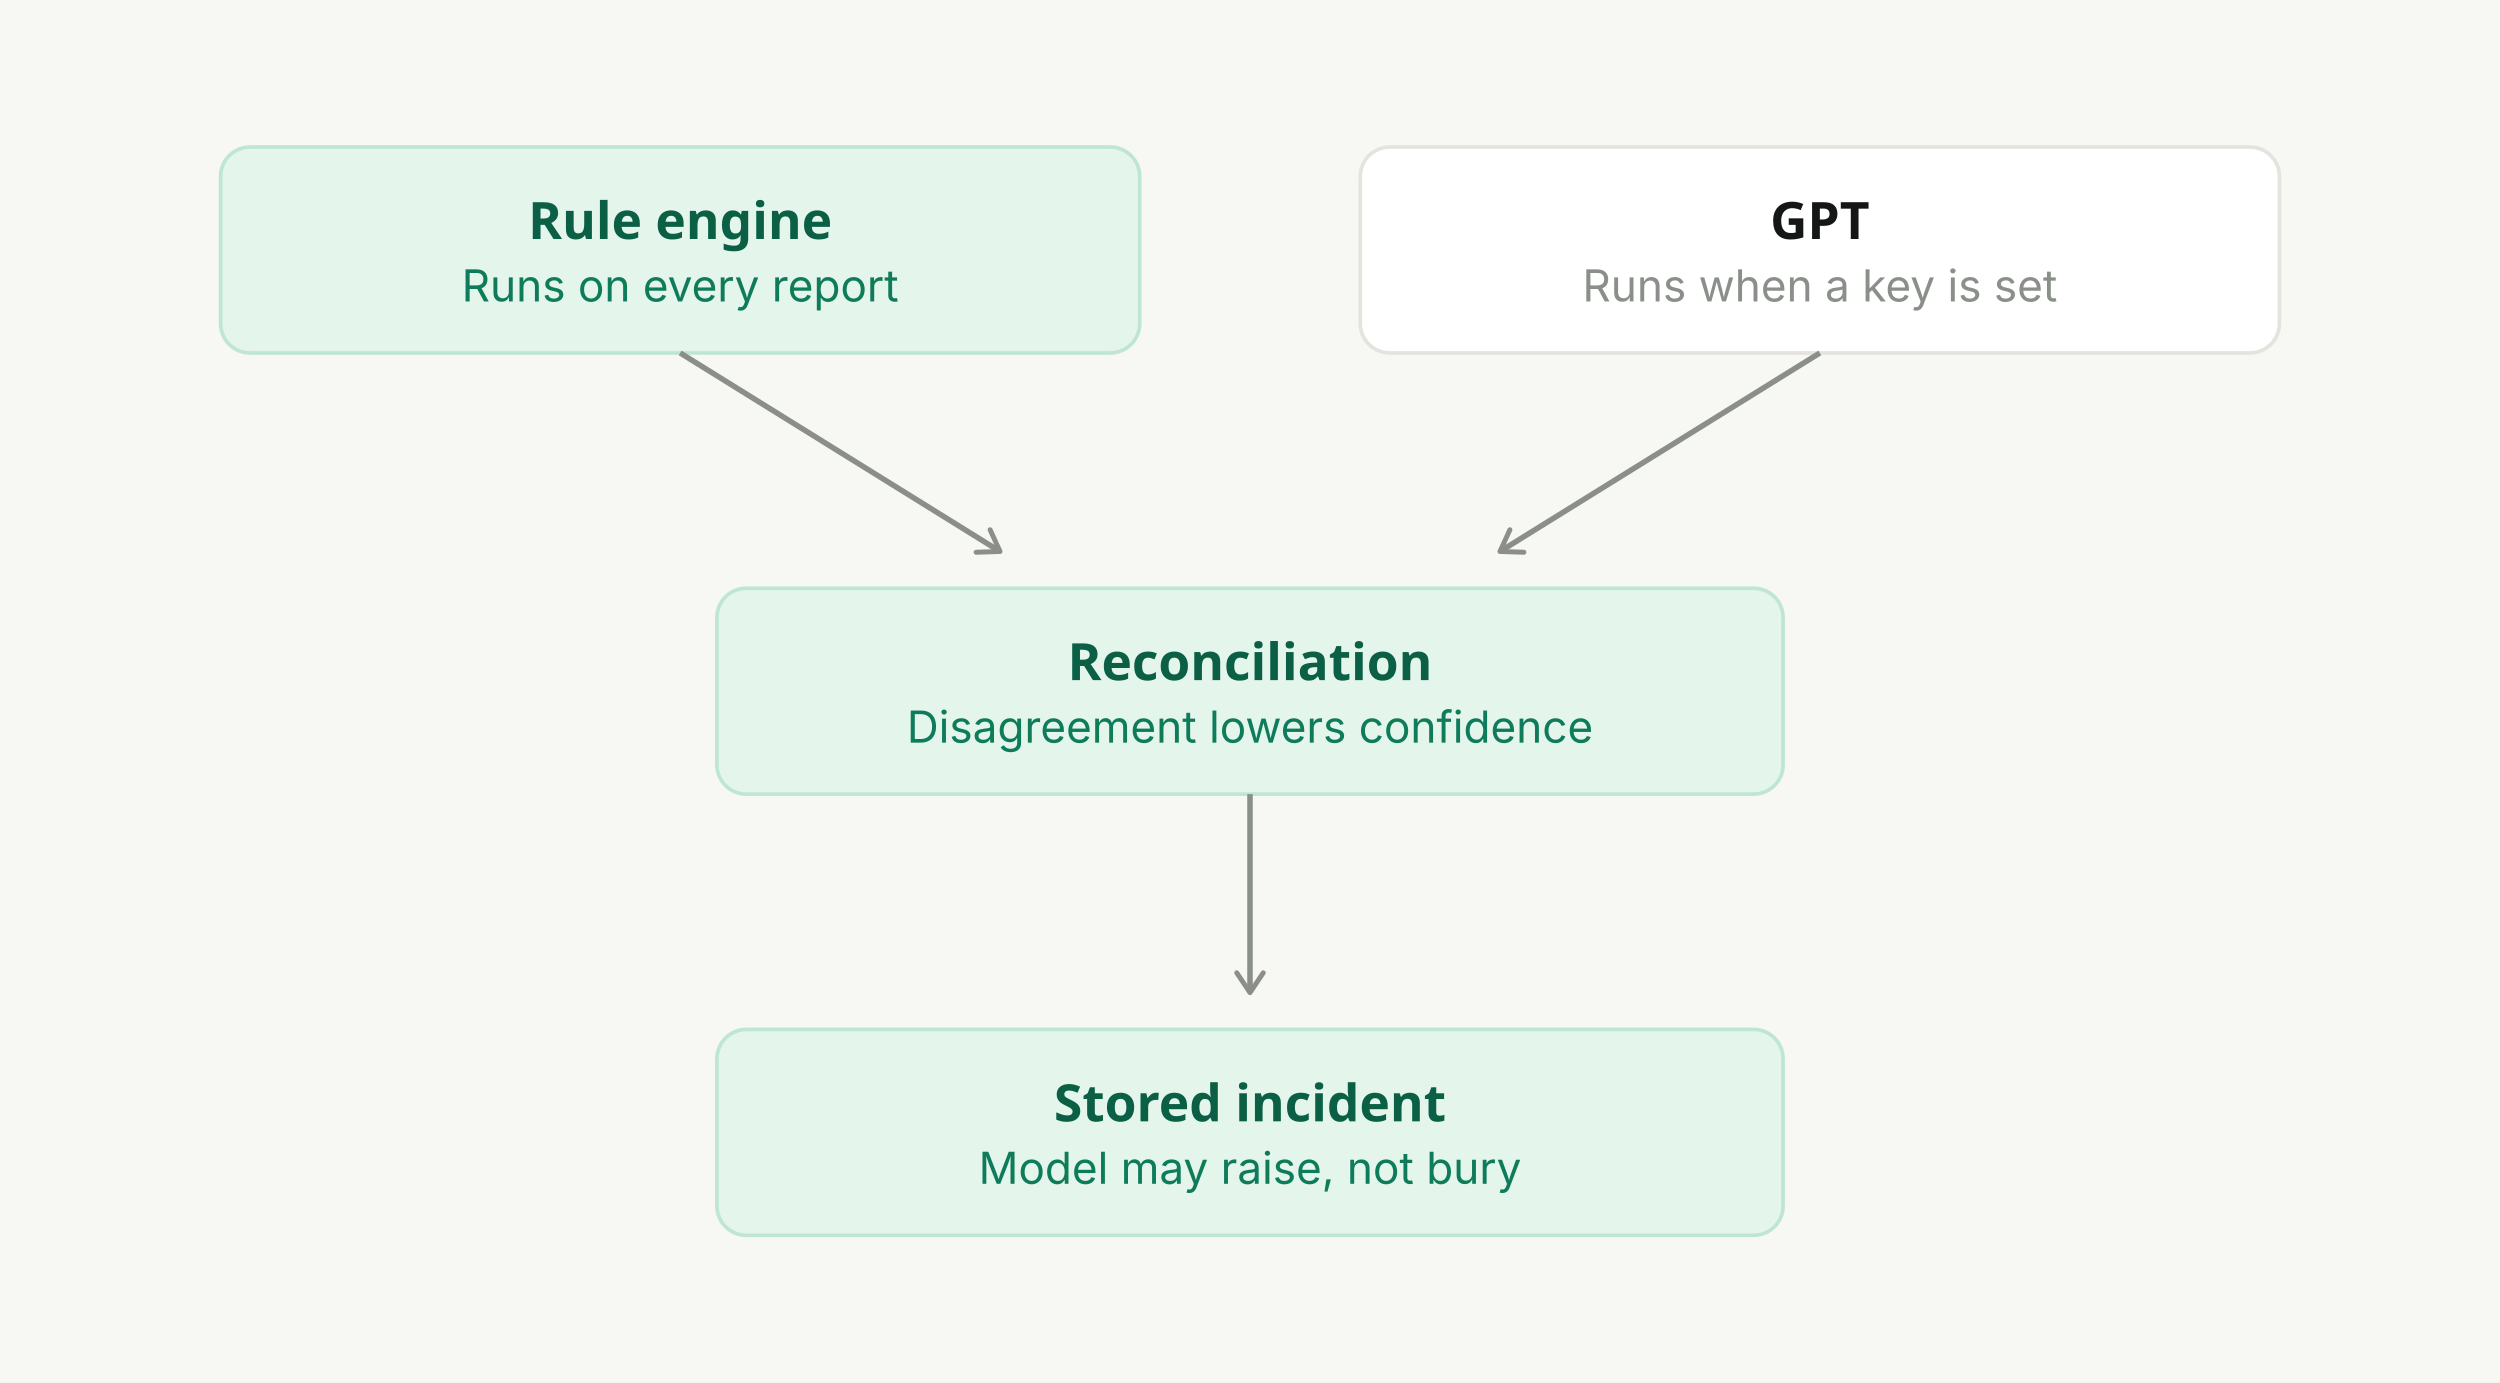
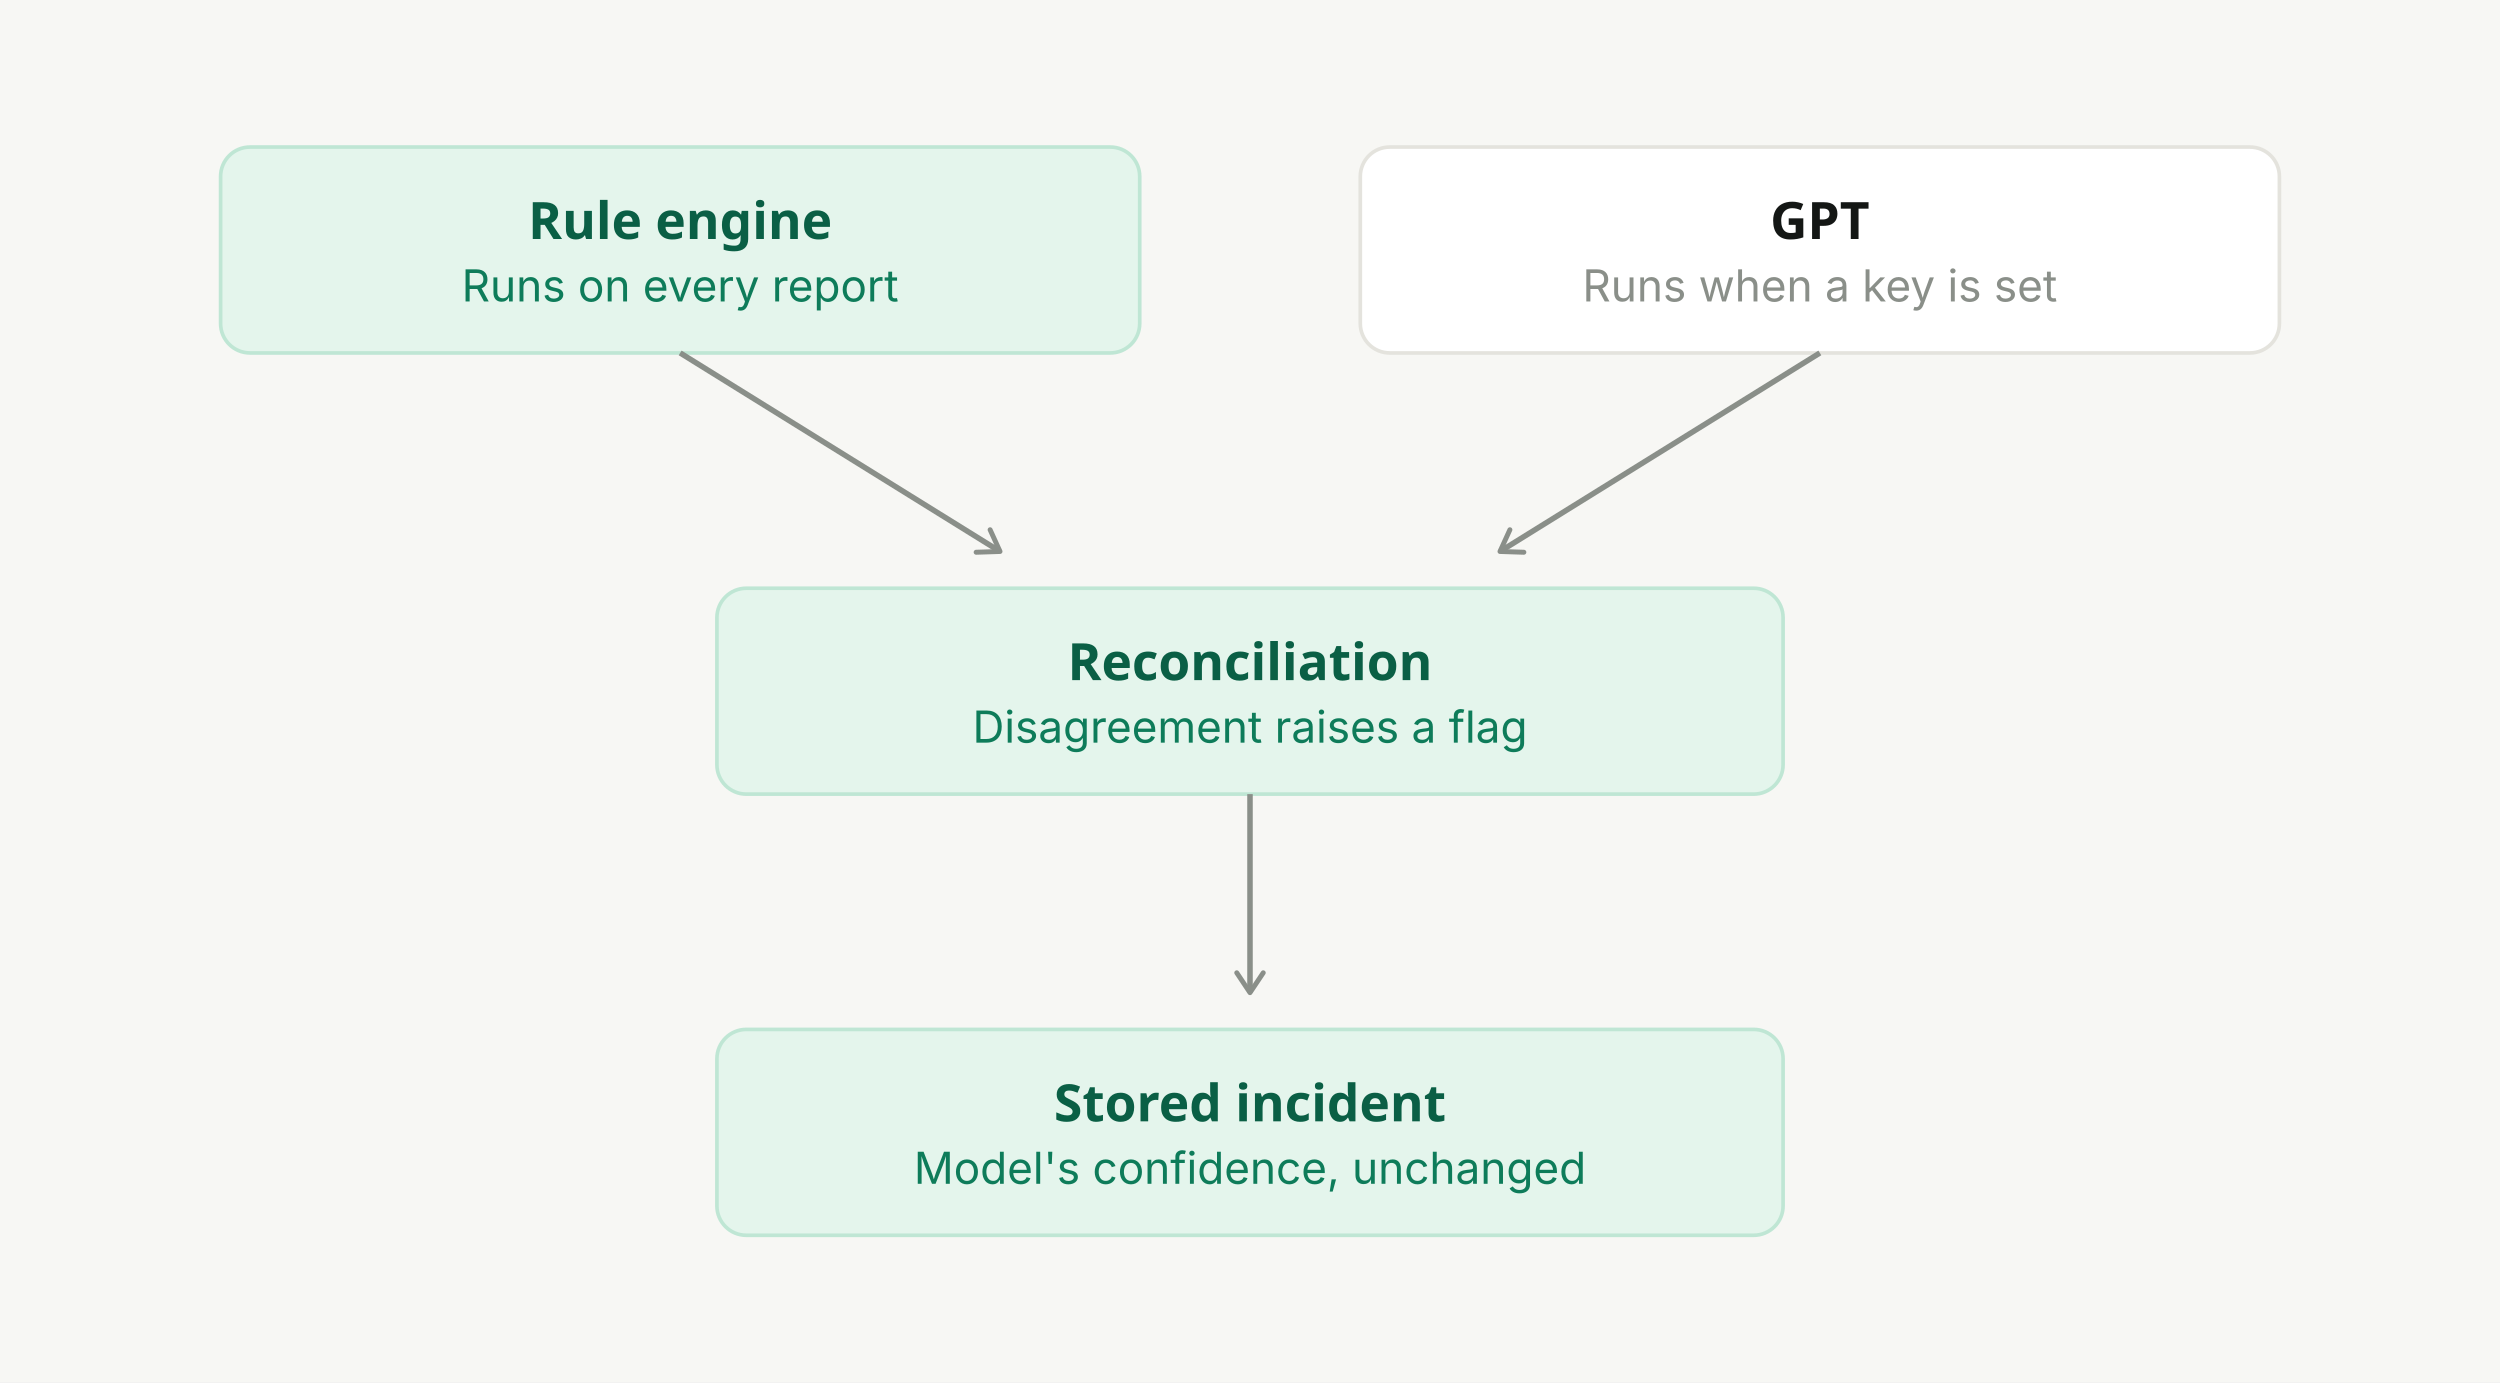
<svg xmlns="http://www.w3.org/2000/svg" width="680" height="376" viewBox="0 0 680 376" role="img" aria-labelledby="t3 d3" font-family="'IBM Plex Sans', system-ui, -apple-system, sans-serif">
  <defs>
    <marker id="arrow-end" viewBox="0 0 10 10" refX="8" refY="5" markerWidth="6" markerHeight="6" orient="auto">
      <path d="M2 1L8 5L2 9" fill="none" stroke="#8A8F89" stroke-width="1.5" stroke-linecap="round" stroke-linejoin="round" />
    </marker>
  </defs>
  <rect x="0" y="0" width="680" height="376" fill="#F7F7F4" />
  <rect x="60" y="40" width="250" height="56" rx="8" fill="#E4F5EC" stroke="#BFE6D4" stroke-width="1" />
  <text x="185" y="65" text-anchor="middle" font-size="14" font-weight="600" fill="#0A5F45" font-family="'Space Grotesk', system-ui, sans-serif">Rule engine</text>
  <text x="185" y="82" text-anchor="middle" font-size="12" fill="#0E7C5A">Runs on every report</text>
  <rect x="370" y="40" width="250" height="56" rx="8" fill="#FFFFFF" stroke="#E4E3DD" stroke-width="1" />
  <text x="495" y="65" text-anchor="middle" font-size="14" font-weight="600" fill="#141715" font-family="'Space Grotesk', system-ui, sans-serif">GPT</text>
  <text x="495" y="82" text-anchor="middle" font-size="12" fill="#8A8F89">Runs when a key is set</text>
  <line x1="185" y1="96" x2="272" y2="150" stroke="#8A8F89" stroke-width="1.5" marker-end="url(#arrow-end)" />
  <line x1="495" y1="96" x2="408" y2="150" stroke="#8A8F89" stroke-width="1.5" marker-end="url(#arrow-end)" />
  <rect x="195" y="160" width="290" height="56" rx="8" fill="#E4F5EC" stroke="#BFE6D4" stroke-width="1" />
  <text x="340" y="185" text-anchor="middle" font-size="14" font-weight="600" fill="#0A5F45" font-family="'Space Grotesk', system-ui, sans-serif">Reconciliation</text>
-   <text x="340" y="202" text-anchor="middle" font-size="12" fill="#0E7C5A">Disagreement lowers confidence</text>
+   <text x="340" y="202" text-anchor="middle" font-size="12" fill="#0E7C5A">Disagreement raises a flag</text>
  <line x1="340" y1="216" x2="340" y2="270" stroke="#8A8F89" stroke-width="1.5" marker-end="url(#arrow-end)" />
  <rect x="195" y="280" width="290" height="56" rx="8" fill="#E4F5EC" stroke="#BFE6D4" stroke-width="1" />
  <text x="340" y="305" text-anchor="middle" font-size="14" font-weight="600" fill="#0A5F45" font-family="'Space Grotesk', system-ui, sans-serif">Stored incident</text>
-   <text x="340" y="322" text-anchor="middle" font-size="12" fill="#0E7C5A">Model may raise, not bury</text>
+   <text x="340" y="322" text-anchor="middle" font-size="12" fill="#0E7C5A">Model's confidence, unchanged</text>
</svg>
